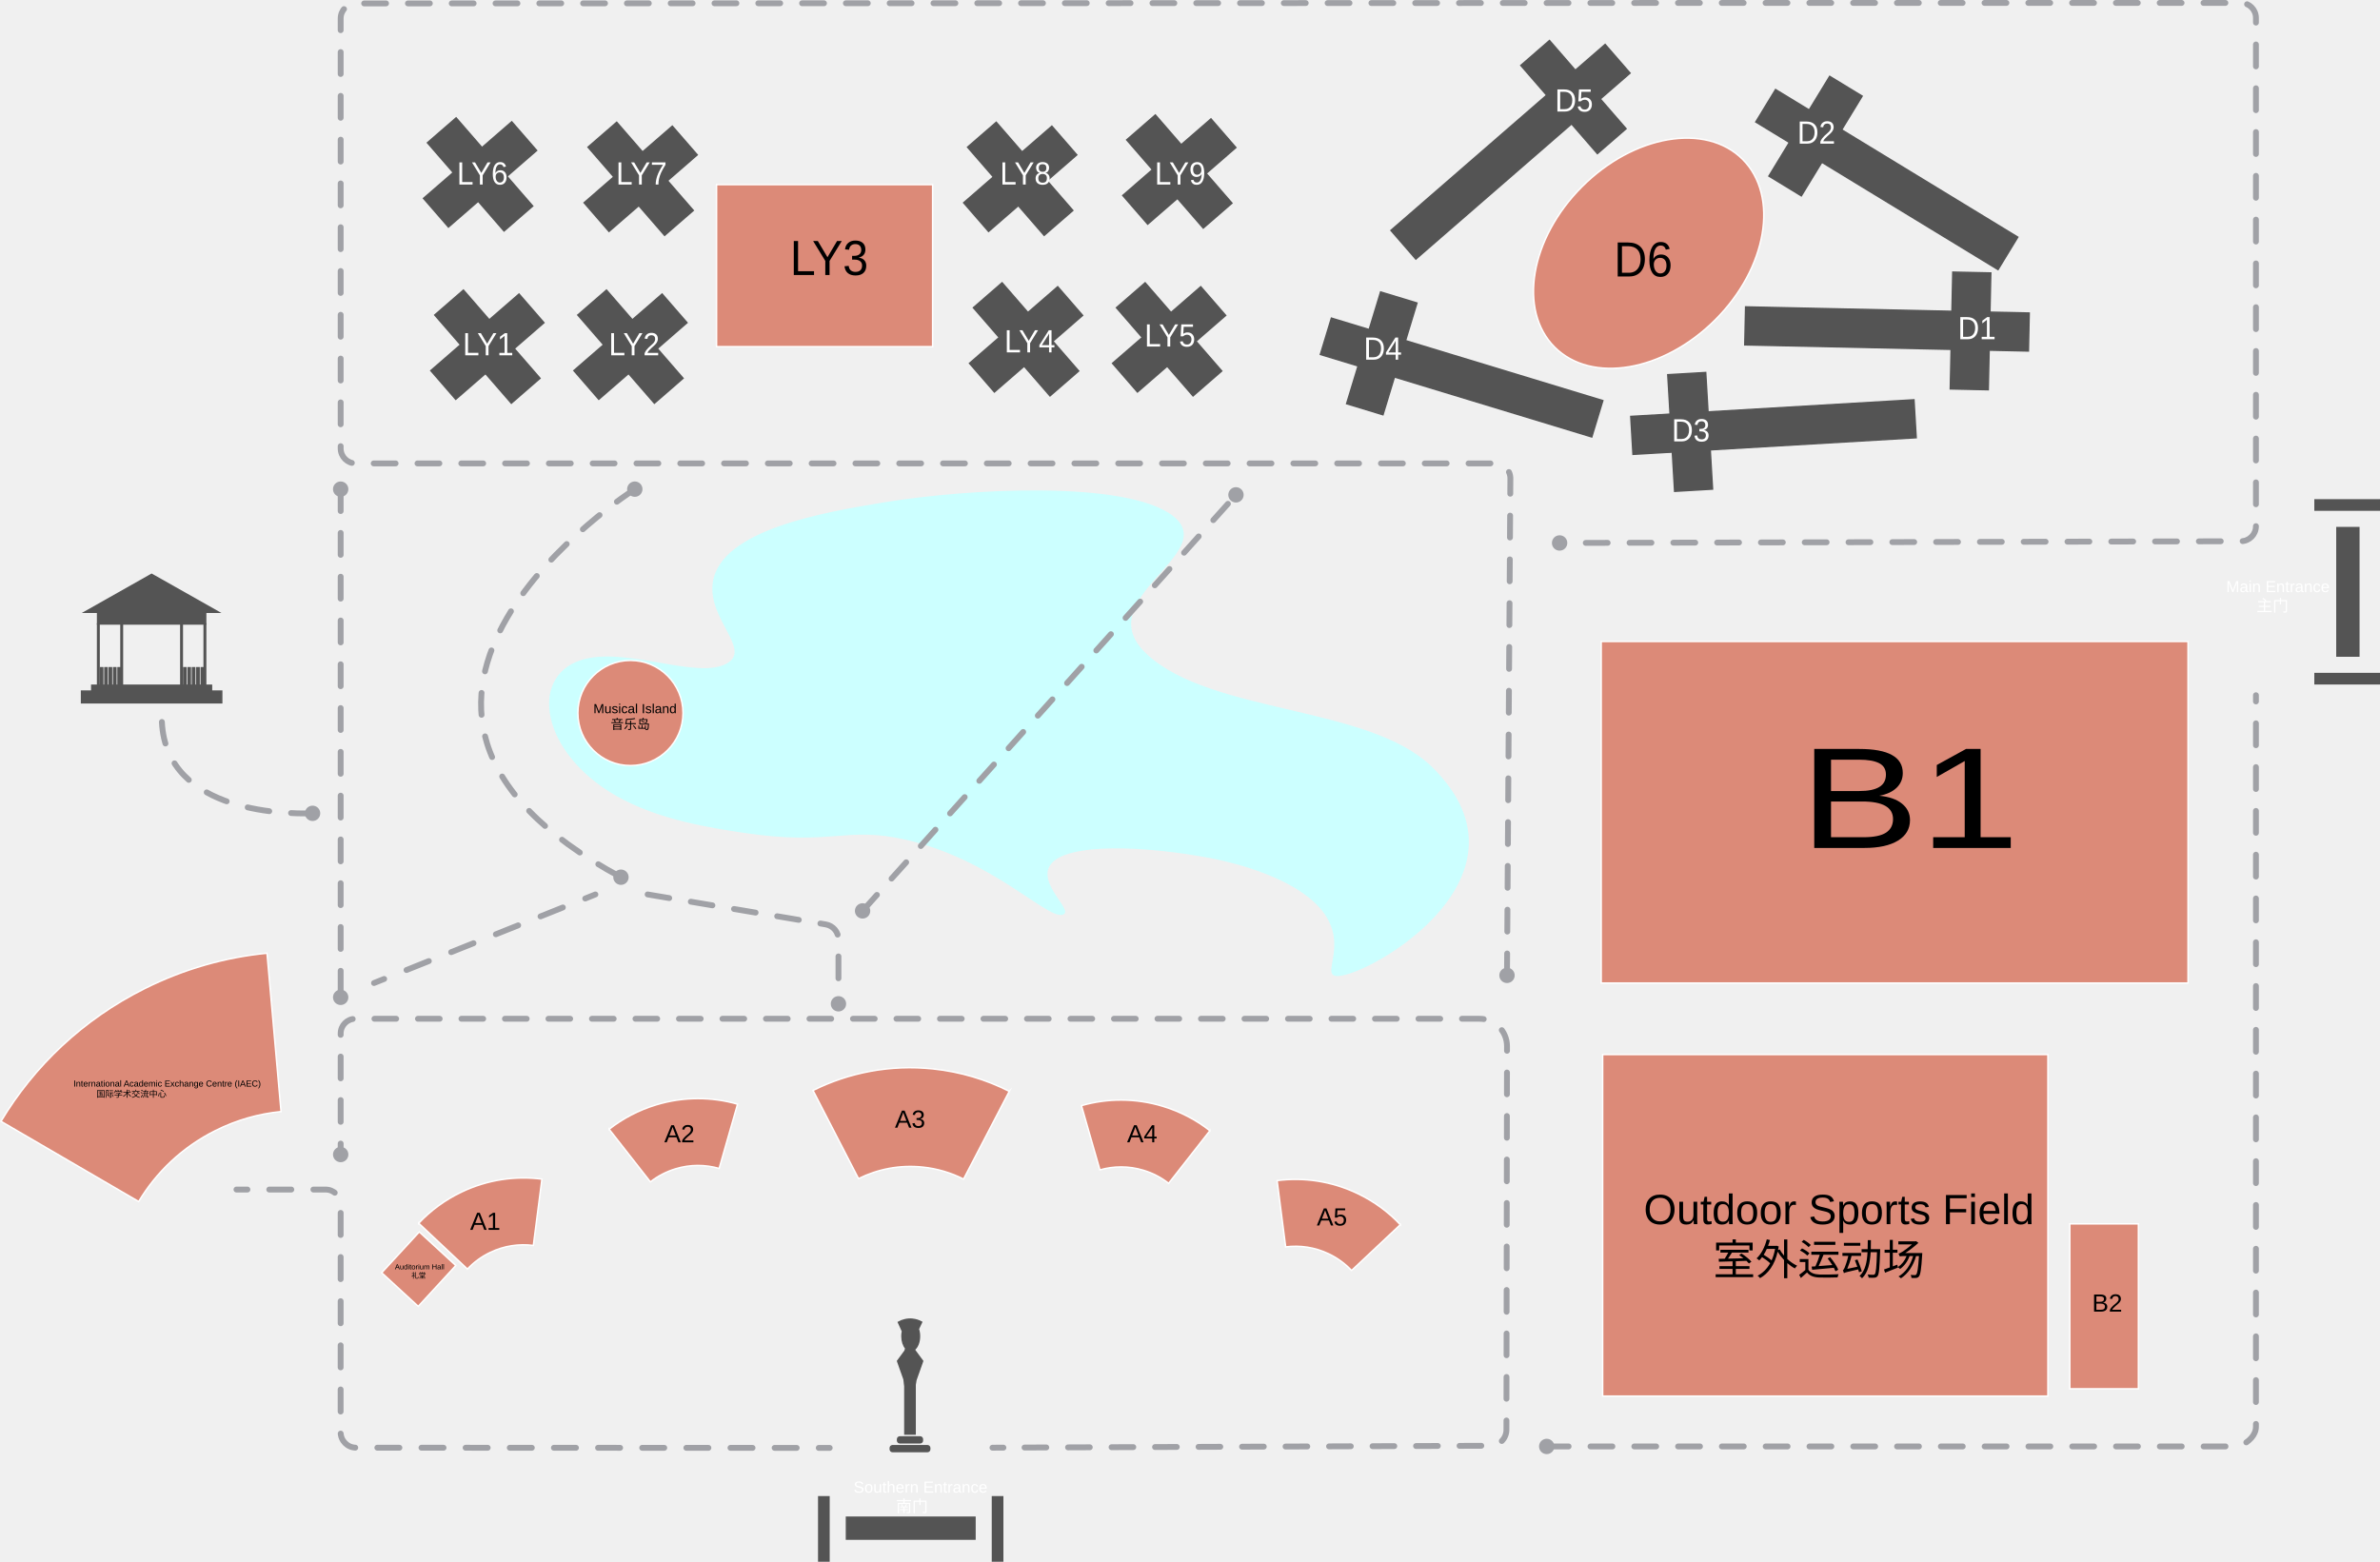
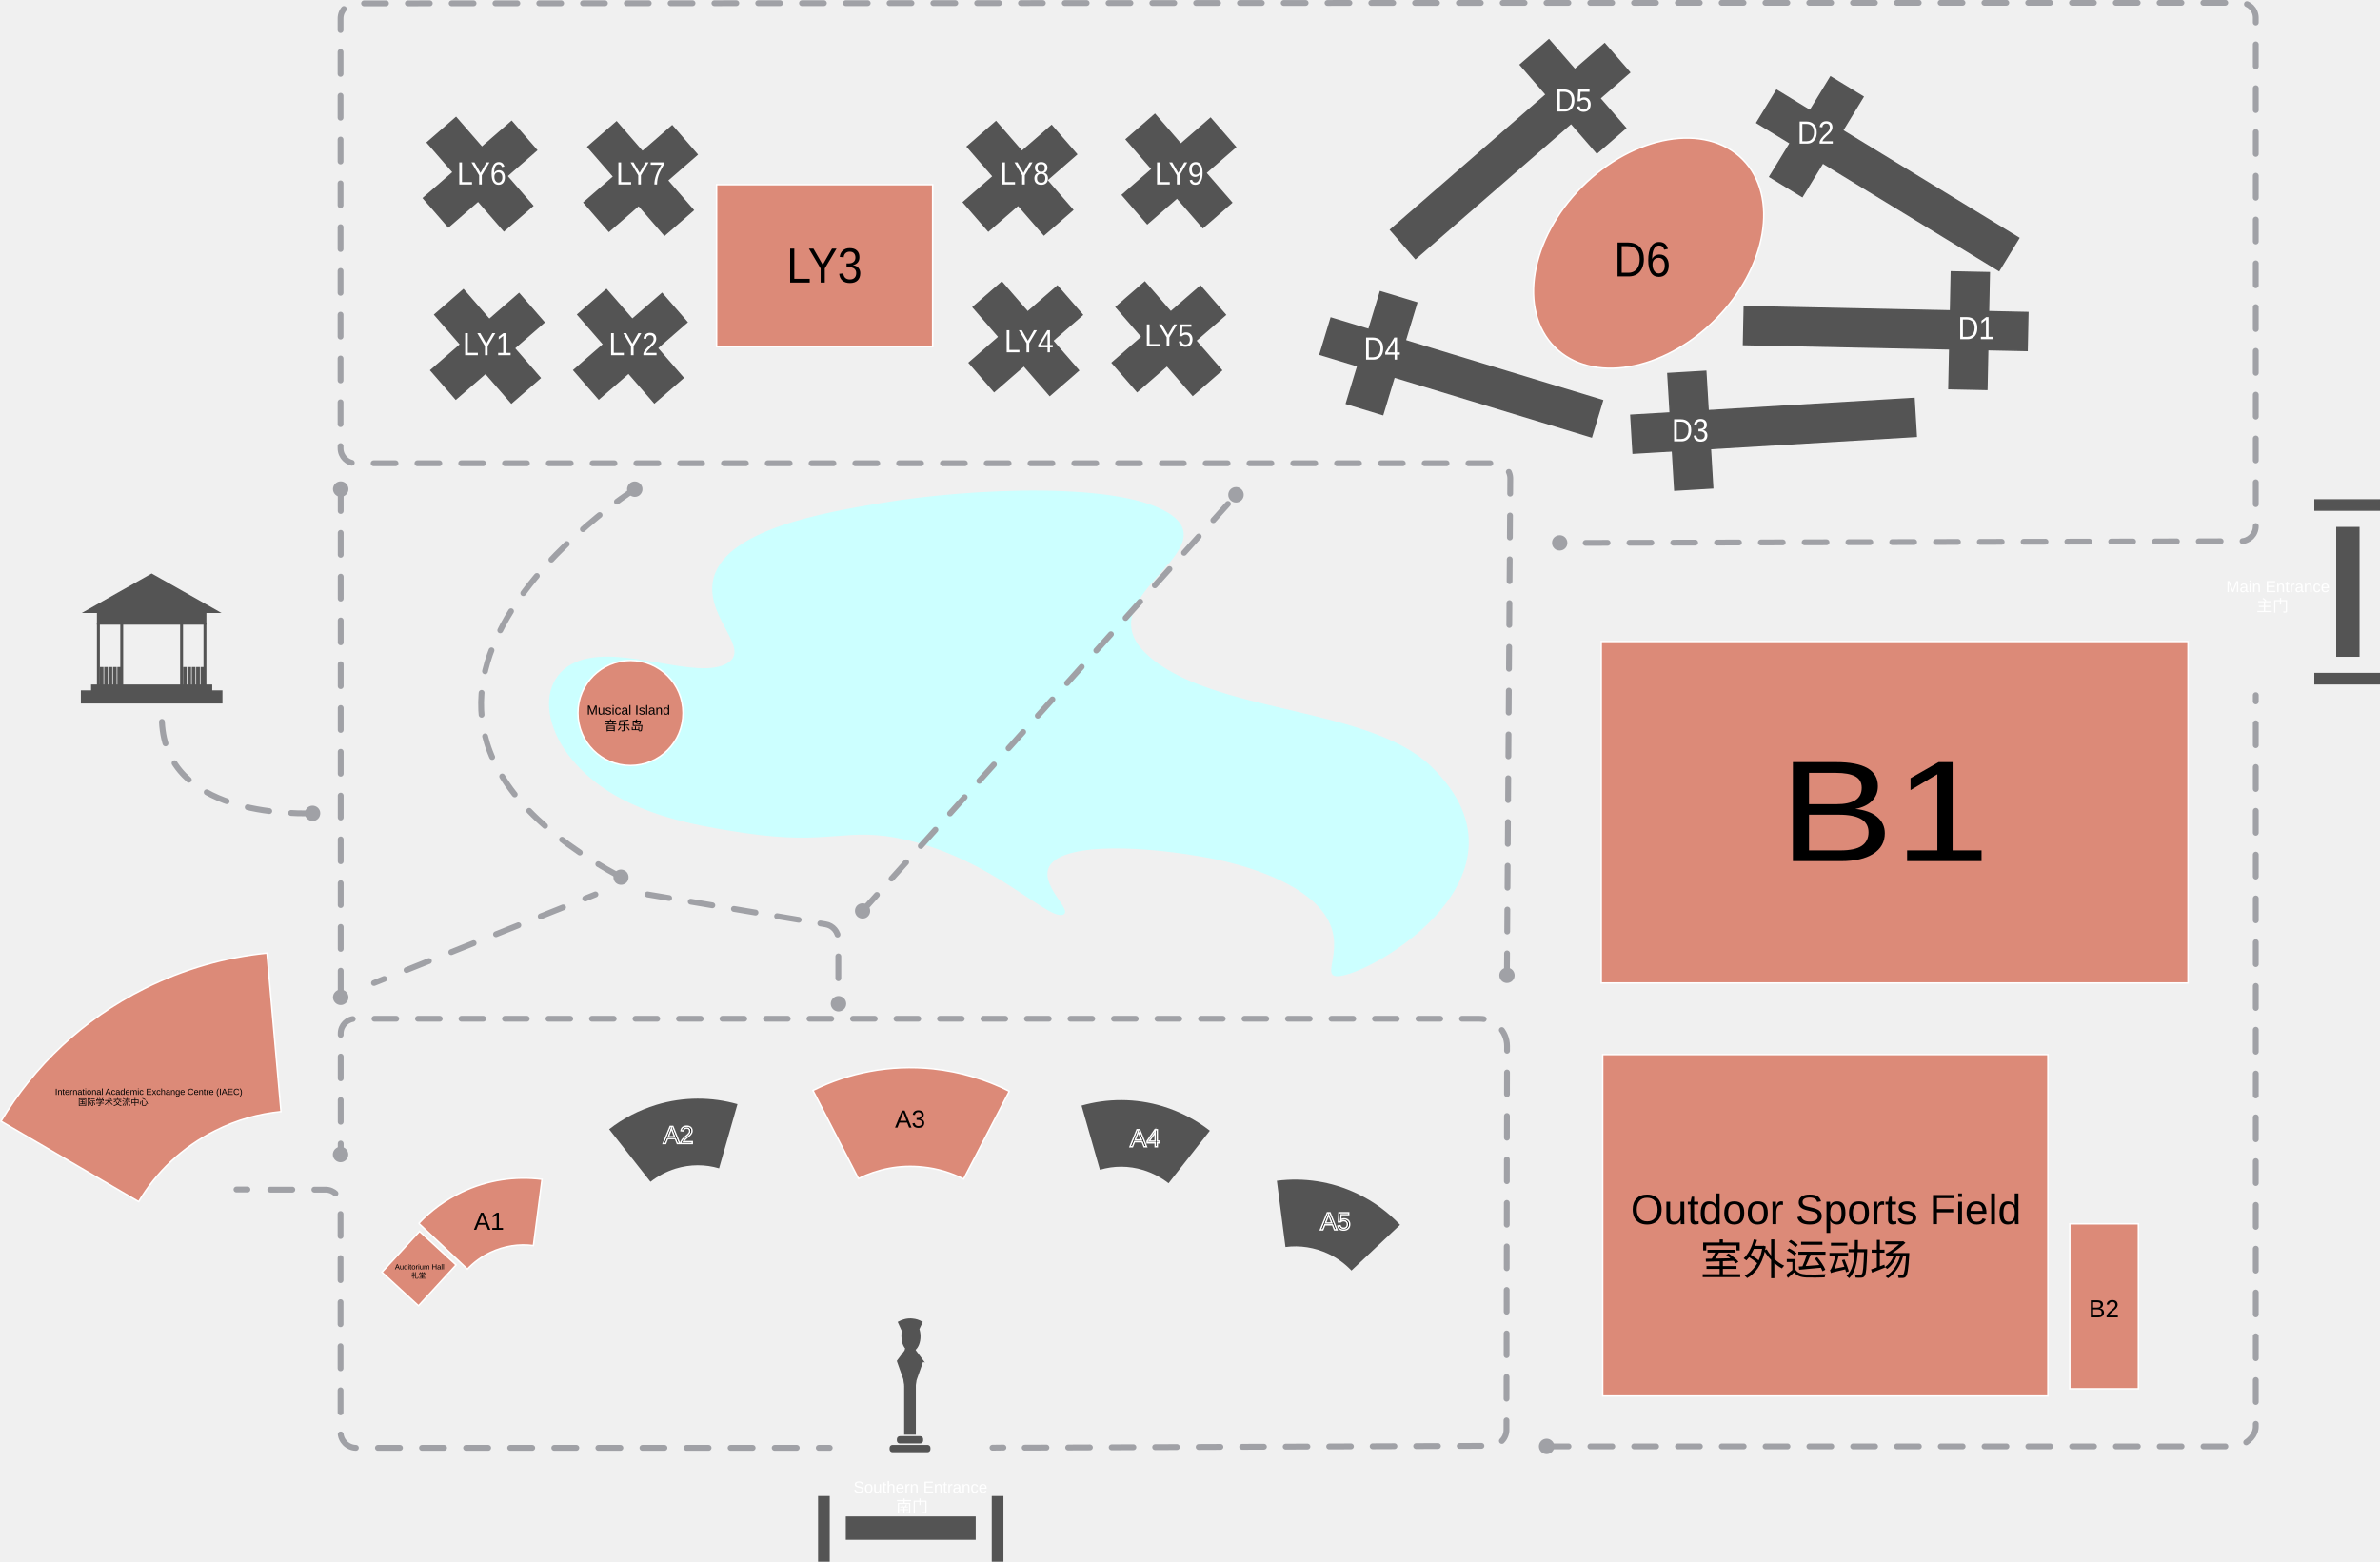
- <svg xmlns="http://www.w3.org/2000/svg" viewBox="0 0 1630.37 1070">
+ <svg xmlns="http://www.w3.org/2000/svg" id="_图层_1" data-name="图层 1" version="1.1" viewBox="0 0 1630.4 1070">
  <defs>
    <style>
      .cls-1 {
        fill: #cff;
        stroke: #cff;
      }

-       .cls-1, .cls-2, .cls-3 {
-         stroke-miterlimit: 10;
-       }
- 
-       .cls-2 {
+       .cls-1, .cls-2, .cls-3, .cls-4 {
+         stroke-miterlimit: 10;
+       }
+ 
+       .cls-5, .cls-6, .cls-7, .cls-8, .cls-9, .cls-10, .cls-11, .cls-12, .cls-4, .cls-13, .cls-14, .cls-15, .cls-16, .cls-17, .cls-18, .cls-19 {
+         isolation: isolate;
+       }
+ 
+       .cls-5, .cls-6, .cls-7, .cls-10, .cls-12, .cls-4, .cls-13, .cls-15, .cls-16, .cls-17, .cls-18, .cls-19 {
+         fill: #000;
+       }
+ 
+       .cls-5, .cls-7, .cls-9, .cls-12, .cls-4, .cls-13, .cls-14, .cls-15, .cls-18, .cls-19 {
+         font-family: ArialMT, Arial;
+       }
+ 
+       .cls-5, .cls-17 {
+         font-size: 5px;
+       }
+ 
+       .cls-2, .cls-20, .cls-21, .cls-22, .cls-23, .cls-24, .cls-25, .cls-26 {
+         fill: #545454;
+       }
+ 
+       .cls-2, .cls-21, .cls-22, .cls-23, .cls-24, .cls-25, .cls-26 {
        stroke: #545454;
      }

-       .cls-2, .cls-4 {
-         fill: #545454;
-       }
- 
-       .cls-4, .cls-5 {
+       .cls-20, .cls-27 {
        stroke-width: 0px;
      }

-       .cls-6 {
-         letter-spacing: 5.79em;
-       }
- 
-       .cls-7 {
-         font-size: 98.59px;
-       }
- 
-       .cls-7, .cls-8, .cls-9, .cls-10, .cls-11, .cls-12, .cls-13, .cls-14, .cls-15 {
-         font-family: Arial, Helvetica, sans-serif;
-         font-weight: 300;
-       }
- 
-       .cls-7, .cls-8, .cls-10, .cls-11, .cls-12, .cls-13, .cls-15 {
-         fill: #000;
-       }
- 
-       .cls-3 {
+       .cls-3, .cls-28, .cls-4, .cls-29 {
+         stroke: #fff;
+       }
+ 
+       .cls-3, .cls-28, .cls-29 {
        fill: #dc8a78;
-         stroke: #fff;
-       }
- 
-       .cls-8 {
-         font-size: 6px;
-       }
- 
-       .cls-9 {
-         font-size: 11px;
-       }
- 
-       .cls-9, .cls-14 {
-         fill: #fff;
-       }
- 
-       .cls-16 {
-         stroke-dasharray: 0 0 15 15;
-       }
- 
-       .cls-16, .cls-17, .cls-18, .cls-19, .cls-20 {
+       }
+ 
+       .cls-30 {
+         stroke-dasharray: 0 0 0 0 0 0 15 15;
+       }
+ 
+       .cls-30, .cls-31, .cls-32, .cls-33, .cls-34 {
        fill: none;
        stroke: #a0a1a6;
        stroke-linecap: round;
        stroke-linejoin: round;
        stroke-width: 4px;
      }

-       .cls-5 {
+       .cls-21 {
+         stroke-miterlimit: 10;
+         stroke-width: 1px;
+       }
+ 
+       .cls-6, .cls-10, .cls-11, .cls-16, .cls-17 {
+         font-family: AdobeSongStd-Light-GBpc-EUC-H, 'Adobe Song Std';
+         font-weight: 300;
+       }
+ 
+       .cls-6, .cls-19 {
+         font-size: 6px;
+       }
+ 
+       .cls-22 {
+         stroke-miterlimit: 10;
+         stroke-width: 1px;
+       }
+ 
+       .cls-23 {
+         stroke-miterlimit: 10;
+         stroke-width: 1px;
+       }
+ 
+       .cls-7, .cls-4 {
+         font-size: 17px;
+       }
+ 
+       .cls-31 {
+         stroke-dasharray: 0 0 0 0 0 0 14.9 14.9;
+       }
+ 
+       .cls-27 {
        fill: #a0a1a6;
      }

-       .cls-18 {
-         stroke-dasharray: 0 0 16.48 16.48;
-       }
- 
-       .cls-10 {
-         font-size: 5px;
-       }
- 
-       .cls-11 {
-         font-size: 9px;
-       }
- 
-       .cls-19 {
-         stroke-dasharray: 0 0 14.9 14.9;
-       }
- 
-       .cls-20 {
-         stroke-dasharray: 0 0 15.12 15.12;
+       .cls-9, .cls-11 {
+         font-size: 11px;
+       }
+ 
+       .cls-9, .cls-11, .cls-14 {
+         fill: #fff;
+       }
+ 
+       .cls-10, .cls-13 {
+         font-size: 29px;
+       }
+ 
+       .cls-33 {
+         stroke-dasharray: 0 0 0 0 0 0 15.1 15.1;
+       }
+ 
+       .cls-28 {
+         stroke-miterlimit: 10;
+         stroke-width: 1px;
+       }
+ 
+       .cls-24 {
+         stroke-miterlimit: 10;
+         stroke-width: 1px;
      }

      .cls-12 {
-         font-size: 33.81px;
-       }
- 
-       .cls-13 {
-         font-size: 17px;
+         font-size: 33.8px;
      }

      .cls-14 {
        font-size: 22px;
      }

-       .cls-15 {
-         font-size: 29px;
+       .cls-15, .cls-16 {
+         font-size: 9px;
+       }
+ 
+       .cls-34 {
+         stroke-dasharray: 0 0 0 0 0 0 16.5 16.5;
+       }
+ 
+       .cls-18 {
+         font-size: 98.6px;
+       }
+ 
+       .cls-25 {
+         stroke-miterlimit: 10;
+         stroke-width: 1px;
+       }
+ 
+       .cls-26 {
+         stroke-miterlimit: 10;
+         stroke-width: 1px;
+       }
+ 
+       .cls-29 {
+         stroke-miterlimit: 10;
+         stroke-width: 1px;
      }
    </style>
  </defs>
-   <g id="_图层_3" data-name="图层 3">
-     <g>
-       <path class="cls-2" d="M632.02,932.5l-4.61,12.99c-.15,1.17-.33,2.27-.54,3.28-.04.25-.1.49-.15.73-.82,3.68-2.01,6-3.35,6s-2.53-2.32-3.35-6c-.05-.23-.1-.47-.15-.72-.25-1.19-.45-2.51-.61-3.92l-4.39-12.36,5.15-7c.13-.63.29-1.22.45-1.76-1.57-1.8-2.6-4.82-2.6-8.24,0-1.2.13-2.35.37-3.42l-2.81-6.16c2.92-1.63,6.27-2.41,9.74-2.05,2.22.24,4.3.91,6.16,1.95l-2.25,4.72c.5,1.46.79,3.16.79,4.96,0,3.96-1.39,7.39-3.39,9,.14.53.27,1.1.39,1.7v-.7l5.15,7Z" />
-       <path class="cls-2" d="M626.87,948.77v33.73h-7v-33.72c.05.25.1.49.15.72.82,3.68,2.01,6,3.35,6s2.53-2.32,3.35-6c.05-.24.11-.48.15-.73Z" />
-       <rect class="cls-2" x="614.87" y="984.5" width="17" height="4" rx="1.55" ry="1.55" />
-       <rect class="cls-2" x="609.87" y="990.5" width="27" height="4" rx="1.55" ry="1.55" />
-       <g>
-         <path class="cls-4" d="M624.43,923.44c.26,1.23.58,2.45.98,3.64" />
-         <path class="cls-4" d="M622.98,923.83c.26,1.23.58,2.45.98,3.64.12.37.35.7.69.9.32.19.8.27,1.16.15s.71-.34.9-.69.28-.77.15-1.16c-.4-1.2-.72-2.41-.98-3.64-.07-.35-.38-.72-.69-.9-.32-.19-.8-.27-1.16-.15s-.71.34-.9.69c-.2.37-.24.74-.15,1.16h0Z" />
-       </g>
-       <g>
-         <path class="cls-4" d="M624.47,924.15c.2.04.29.27.34.46.22.78.43,1.57.65,2.35" />
-         <path class="cls-4" d="M624.07,925.59s.04.01.07.02l-.36-.15s.04.02.06.03l-.3-.23s.05.05.07.07l-.23-.3c.04.05.06.1.09.16l-.15-.36c.15.39.23.81.34,1.22.12.44.24.87.36,1.31.1.36.36.71.69.9s.8.27,1.16.15.71-.34.9-.69.26-.76.15-1.16c-.16-.58-.32-1.16-.48-1.74-.07-.26-.13-.52-.22-.77-.12-.33-.25-.59-.49-.85-.22-.24-.53-.42-.85-.5-.38-.1-.81-.05-1.16.15-.31.18-.61.54-.69.9-.09.38-.07.81.15,1.16s.51.59.9.69h0Z" />
-       </g>
-       <g>
-         <path class="cls-4" d="M624.98,923.93c.41,1.7.69,3.43.84,5.17" />
-         <path class="cls-4" d="M623.53,924.33c.27,1.14.49,2.3.65,3.47l-.05-.4c.08.57.14,1.13.19,1.7.04.4.14.76.44,1.06.26.26.69.46,1.06.44.75-.03,1.57-.66,1.5-1.5-.16-1.87-.46-3.74-.89-5.57-.18-.76-1.09-1.29-1.85-1.05-.79.26-1.24,1.03-1.05,1.85h0Z" />
-       </g>
-     </g>
-     <g>
-       <rect class="cls-2" x="560.87" y="1025.5" width="7" height="44" />
-       <rect class="cls-2" x="679.87" y="1025.5" width="7" height="44" />
-       <rect class="cls-2" x="579.87" y="1039.5" width="88" height="15" />
-     </g>
-     <g>
-       <rect class="cls-2" x="1604.37" y="324" width="7" height="44" transform="translate(1953.87 -1261.87) rotate(90)" />
-       <rect class="cls-2" x="1604.37" y="443" width="7" height="44" transform="translate(2072.87 -1142.87) rotate(90)" />
-       <rect class="cls-2" x="1564.37" y="398" width="88" height="15" transform="translate(2013.87 -1202.87) rotate(90)" />
-     </g>
-     <g>
-       <rect class="cls-2" x="62.87" y="469.5" width="82" height="8" />
-       <rect class="cls-2" x="55.87" y="473.5" width="96" height="8" />
-       <rect class="cls-2" x="66.87" y="427.5" width="1" height="44" />
-       <rect class="cls-2" x="82.87" y="427.5" width="1" height="44" />
-       <rect class="cls-2" x="71.87" y="457.5" width="1.5" height="13" />
-       <rect class="cls-2" x="68.87" y="457.5" width="1.5" height="13" />
-       <rect class="cls-2" x="74.87" y="457.5" width="1.5" height="13" />
-       <rect class="cls-2" x="77.87" y="457.5" width="1.5" height="13" />
-       <rect class="cls-2" x="80.87" y="457.5" width="1.5" height="13" />
-       <rect class="cls-2" x="128.87" y="457.5" width="1.5" height="13" />
-       <rect class="cls-2" x="125.87" y="457.5" width="1.5" height="13" />
-       <rect class="cls-2" x="131.87" y="457.5" width="1.5" height="13" />
-       <rect class="cls-2" x="134.87" y="457.5" width="1.5" height="13" />
-       <rect class="cls-2" x="137.87" y="457.5" width="1.5" height="13" />
-       <rect class="cls-2" x="123.87" y="427.5" width="1" height="44" />
-       <rect class="cls-2" x="139.87" y="427.5" width="1" height="44" />
-       <rect class="cls-2" x="66.87" y="418.5" width="74" height="9" />
-       <polygon class="cls-2" points="149.87 419.5 57.87 419.5 103.87 393.5 149.87 419.5" />
-     </g>
-     <g>
-       <rect class="cls-2" x="398.87" y="109.5" width="80" height="26" transform="translate(27.18 317.76) rotate(-40.97)" />
-       <rect class="cls-2" x="398.87" y="109.5" width="80" height="26" transform="translate(243.61 -289.19) rotate(49.03)" />
-     </g>
-     <g>
-       <rect class="cls-2" x="288.87" y="106.5" width="80" height="26" transform="translate(2.21 244.9) rotate(-40.97)" />
-       <rect class="cls-2" x="288.87" y="106.5" width="80" height="26" transform="translate(203.47 -207.17) rotate(49.03)" />
-     </g>
-     <g>
-       <rect class="cls-2" x="391.87" y="224.5" width="80" height="26" transform="translate(-49.93 341.34) rotate(-40.97)" />
-       <rect class="cls-2" x="391.87" y="224.5" width="80" height="26" transform="translate(328.03 -244.31) rotate(49.03)" />
-     </g>
-     <g>
-       <rect class="cls-2" x="293.87" y="224.5" width="80" height="26" transform="translate(-73.94 277.09) rotate(-40.97)" />
-       <rect class="cls-2" x="293.87" y="224.5" width="80" height="26" transform="translate(294.29 -170.31) rotate(49.03)" />
-     </g>
-     <g>
-       <rect class="cls-2" x="767.87" y="104.5" width="80" height="26" transform="translate(120.85 558.48) rotate(-40.97)" />
-       <rect class="cls-2" x="767.87" y="104.5" width="80" height="26" transform="translate(366.89 -569.52) rotate(49.03)" />
-     </g>
-     <g>
-       <rect class="cls-2" x="658.87" y="109.5" width="80" height="26" transform="translate(90.87 488.24) rotate(-40.97)" />
-       <rect class="cls-2" x="658.87" y="109.5" width="80" height="26" transform="translate(333.14 -485.5) rotate(49.03)" />
-     </g>
-     <g>
-       <rect class="cls-2" x="937.57" y="90.97" width="194.31" height="26" transform="translate(185.29 703.9) rotate(-40.97)" />
-       <rect class="cls-2" x="1037.87" y="53.5" width="80" height="26" transform="translate(421.35 -790.95) rotate(49.03)" />
-     </g>
-     <g>
-       <rect class="cls-2" x="904.06" y="245.69" width="194.31" height="26" transform="translate(1883.92 797.39) rotate(-163.09)" />
-       <rect class="cls-2" x="906.53" y="229.07" width="80" height="26" transform="translate(439.65 1077.29) rotate(-73.09)" />
-     </g>
-     <g>
-       <rect class="cls-2" x="1117.74" y="279.57" width="194.31" height="26" transform="translate(2444.84 513.47) rotate(176.64)" />
-       <rect class="cls-2" x="1117.84" y="282.92" width="80" height="26" transform="translate(930.26 1469.11) rotate(-93.36)" />
-     </g>
-     <g>
-       <rect class="cls-2" x="1195.48" y="212.47" width="194.31" height="26" transform="translate(5.2 -28.02) rotate(1.24)" />
-       <rect class="cls-2" x="1309.77" y="213.71" width="80" height="26" transform="translate(1605.74 -1117.82) rotate(91.24)" />
-     </g>
-     <g>
-       <rect class="cls-2" x="1195.37" y="110" width="194.31" height="26" transform="translate(2332.2 900.7) rotate(-148.64)" />
-       <rect class="cls-2" x="1203.72" y="80.25" width="80" height="26" transform="translate(516.81 1106.74) rotate(-58.64)" />
-     </g>
-     <g>
-       <rect class="cls-2" x="760.87" y="219.5" width="80" height="26" transform="translate(43.73 582.06) rotate(-40.97)" />
-       <rect class="cls-2" x="760.87" y="219.5" width="80" height="26" transform="translate(451.31 -524.64) rotate(49.03)" />
-     </g>
-     <g>
-       <rect class="cls-2" x="662.87" y="219.5" width="80" height="26" transform="translate(19.73 517.8) rotate(-40.97)" />
-       <rect class="cls-2" x="662.87" y="219.5" width="80" height="26" transform="translate(417.57 -450.65) rotate(49.03)" />
-     </g>
-     <path class="cls-1" d="M727.72,626.27c7.56-1.84-17.51-20.51-8.79-33.73,10.86-16.46,67.56-13.24,110.17-5.14,8.47,1.61,44.87,9.09,67.35,26.79,32.14,25.32,9.92,51.15,17.89,53.81,14.73,4.91,145.15-65.14,66.12-142.32-42.9-41.89-150.72-35.98-195.02-76.98-41.81-38.7,50.59-69.4,17.77-94.83-31.65-24.52-140.4-18.68-198.06-9.11-39.74,6.6-111.19,18.47-116.38,54.44-3.6,24.97,27.01,45.63,9.52,55.72-20.49,11.82-70.11-12.14-100.45-2.09-35.07,11.62-26.32,62.7,24.04,91.72,29.21,16.83,65.49,22.24,88.16,25.62,60.27,8.98,69.15-4.87,110.82,4.72,58.96,13.57,96.19,53.97,106.86,51.37Z" />
-     <text class="cls-9" transform="translate(584.72 1022.66)">
+   <g>
+     <path class="cls-2" d="M632,932.5l-4.6,13c-.2,1.2-.3,2.3-.5,3.3,0,.2,0,.5-.2.7-.8,3.7-2,6-3.3,6s-2.5-2.3-3.3-6c0-.2,0-.5-.2-.7-.2-1.2-.5-2.5-.6-3.9l-4.4-12.4,5.2-7c.1-.6.3-1.2.5-1.8-1.6-1.8-2.6-4.8-2.6-8.2s.1-2.3.4-3.4l-2.8-6.2c2.9-1.6,6.3-2.4,9.7-2,2.2.2,4.3.9,6.2,2l-2.2,4.7c.5,1.5.8,3.2.8,5,0,4-1.4,7.4-3.4,9,.1.5.3,1.1.4,1.7v-.7l5.2,7h0Z" />
+     <path class="cls-2" d="M626.9,948.8v33.7h-7v-33.7c0,.2,0,.5.2.7.8,3.7,2,6,3.3,6s2.5-2.3,3.3-6c0-.2.1-.5.2-.7Z" />
+     <rect class="cls-2" x="614.9" y="984.5" width="17" height="4" rx="1.5" ry="1.5" />
+     <rect class="cls-2" x="609.9" y="990.5" width="27" height="4" rx="1.5" ry="1.5" />
+     <g>
+       <path class="cls-20" d="M624.4,923.4c.3,1.2.6,2.5,1,3.6" />
+       <path class="cls-20" d="M623,923.8c.3,1.2.6,2.5,1,3.6.1.4.3.7.7.9.3.2.8.3,1.2.2s.7-.3.9-.7.3-.8.2-1.2c-.4-1.2-.7-2.4-1-3.6,0-.3-.4-.7-.7-.9-.3-.2-.8-.3-1.2-.2s-.7.3-.9.7c-.2.4-.2.7-.2,1.2h0Z" />
+     </g>
+     <g>
+       <path class="cls-20" d="M624.5,924.2c.2,0,.3.3.3.5.2.8.4,1.6.7,2.3" />
+       <path class="cls-20" d="M624.1,925.6s0,0,0,0l-.4-.2s0,0,0,0l-.3-.2h0c0,0-.2-.2-.2-.2,0,0,0,0,0,.2l-.2-.4c.2.4.2.8.3,1.2.1.4.2.9.4,1.3,0,.4.4.7.7.9s.8.3,1.2.2.7-.3.9-.7.3-.8.2-1.2c-.2-.6-.3-1.2-.5-1.7,0-.3-.1-.5-.2-.8-.1-.3-.2-.6-.5-.8-.2-.2-.5-.4-.8-.5-.4,0-.8,0-1.2.2-.3.2-.6.5-.7.9,0,.4,0,.8.2,1.2s.5.6.9.7h0Z" />
+     </g>
+     <g>
+       <path class="cls-20" d="M625,923.9c.4,1.7.7,3.4.8,5.2" />
+       <path class="cls-20" d="M623.5,924.3c.3,1.1.5,2.3.7,3.5v-.4c0,.6,0,1.1.1,1.7,0,.4.1.8.4,1.1s.7.5,1.1.4c.8,0,1.6-.7,1.5-1.5-.2-1.9-.5-3.7-.9-5.6-.2-.8-1.1-1.3-1.8-1-.8.3-1.2,1-1,1.8h0Z" />
+     </g>
+   </g>
+   <g>
+     <rect class="cls-2" x="560.9" y="1025.5" width="7" height="44" />
+     <rect class="cls-2" x="679.9" y="1025.5" width="7" height="44" />
+     <rect class="cls-2" x="579.9" y="1039.5" width="88" height="15" />
+   </g>
+   <g>
+     <rect class="cls-2" x="1585.9" y="342.5" width="44" height="7" />
+     <rect class="cls-2" x="1585.9" y="461.5" width="44" height="7" />
+     <rect class="cls-2" x="1600.9" y="361.5" width="15" height="88" />
+   </g>
+   <g>
+     <rect class="cls-2" x="62.9" y="469.5" width="82" height="8" />
+     <rect class="cls-2" x="55.9" y="473.5" width="96" height="8" />
+     <rect class="cls-2" x="66.9" y="427.5" width="1" height="44" />
+     <rect class="cls-2" x="82.9" y="427.5" width="1" height="44" />
+     <rect class="cls-2" x="71.9" y="457.5" width="1.5" height="13" />
+     <rect class="cls-2" x="68.9" y="457.5" width="1.5" height="13" />
+     <rect class="cls-2" x="74.9" y="457.5" width="1.5" height="13" />
+     <rect class="cls-2" x="77.9" y="457.5" width="1.5" height="13" />
+     <rect class="cls-2" x="80.9" y="457.5" width="1.5" height="13" />
+     <rect class="cls-2" x="128.9" y="457.5" width="1.5" height="13" />
+     <rect class="cls-2" x="125.9" y="457.5" width="1.5" height="13" />
+     <rect class="cls-2" x="131.9" y="457.5" width="1.5" height="13" />
+     <rect class="cls-2" x="134.9" y="457.5" width="1.5" height="13" />
+     <rect class="cls-2" x="137.9" y="457.5" width="1.5" height="13" />
+     <rect class="cls-2" x="123.9" y="427.5" width="1" height="44" />
+     <rect class="cls-2" x="139.9" y="427.5" width="1" height="44" />
+     <rect class="cls-2" x="66.9" y="418.5" width="74" height="9" />
+     <polygon class="cls-2" points="149.9 419.5 57.9 419.5 103.9 393.5 149.9 419.5" />
+   </g>
+   <g>
+     <rect class="cls-22" x="398.9" y="109.5" width="80" height="26" transform="translate(27.2 317.8) rotate(-41)" />
+     <rect class="cls-22" x="425.9" y="82.5" width="26" height="80" transform="translate(27.2 317.8) rotate(-41)" />
+   </g>
+   <g>
+     <rect class="cls-22" x="288.9" y="106.5" width="80" height="26" transform="translate(2.2 244.9) rotate(-41)" />
+     <rect class="cls-22" x="315.9" y="79.5" width="26" height="80" transform="translate(2.2 244.9) rotate(-41)" />
+   </g>
+   <g>
+     <rect class="cls-22" x="391.9" y="224.5" width="80" height="26" transform="translate(-49.9 341.3) rotate(-41)" />
+     <rect class="cls-22" x="418.9" y="197.5" width="26" height="80" transform="translate(-49.9 341.3) rotate(-41)" />
+   </g>
+   <g>
+     <rect class="cls-22" x="293.9" y="224.5" width="80" height="26" transform="translate(-73.9 277.1) rotate(-41)" />
+     <rect class="cls-22" x="320.9" y="197.5" width="26" height="80" transform="translate(-73.9 277.1) rotate(-41)" />
+   </g>
+   <g>
+     <rect class="cls-22" x="767.9" y="104.5" width="80" height="26" transform="translate(120.8 558.5) rotate(-41)" />
+     <rect class="cls-22" x="794.9" y="77.5" width="26" height="80" transform="translate(120.8 558.5) rotate(-41)" />
+   </g>
+   <g>
+     <rect class="cls-22" x="658.9" y="109.5" width="80" height="26" transform="translate(90.9 488.2) rotate(-41)" />
+     <rect class="cls-22" x="685.9" y="82.5" width="26" height="80" transform="translate(90.9 488.2) rotate(-41)" />
+   </g>
+   <g>
+     <rect class="cls-22" x="937.6" y="91" width="194.3" height="26" transform="translate(185.3 703.9) rotate(-41)" />
+     <rect class="cls-22" x="1064.9" y="26.5" width="26" height="80" transform="translate(220.4 723) rotate(-41)" />
+   </g>
+   <g>
+     <rect class="cls-24" x="988.2" y="161.5" width="26" height="194.3" transform="translate(462.5 1141.4) rotate(-73.1)" />
+     <rect class="cls-24" x="906.6" y="229.1" width="80" height="26" transform="translate(439.6 1077.3) rotate(-73.1)" />
+   </g>
+   <g>
+     <rect class="cls-25" x="1117.7" y="279.6" width="194.3" height="26" transform="translate(-15.1 71.7) rotate(-3.4)" />
+     <rect class="cls-25" x="1144.8" y="255.9" width="26" height="80" transform="translate(-15.4 68.4) rotate(-3.4)" />
+   </g>
+   <g>
+     <rect class="cls-23" x="1279.7" y="128.2" width="26" height="194.3" transform="translate(1039.4 1512.8) rotate(-88.8)" />
+     <rect class="cls-21" x="1309.9" y="213.7" width="80" height="26" transform="translate(1094 1571.4) rotate(-88.8)" />
+   </g>
+   <g>
+     <rect class="cls-26" x="1279.5" y="25.9" width="26" height="194.3" transform="translate(514.8 1162.7) rotate(-58.6)" />
+     <rect class="cls-26" x="1203.7" y="80.2" width="80" height="26" transform="translate(516.8 1106.7) rotate(-58.6)" />
+   </g>
+   <g>
+     <rect class="cls-22" x="760.9" y="219.5" width="80" height="26" transform="translate(43.7 582.1) rotate(-41)" />
+     <rect class="cls-22" x="787.9" y="192.5" width="26" height="80" transform="translate(43.7 582) rotate(-41)" />
+   </g>
+   <g>
+     <rect class="cls-22" x="662.9" y="219.5" width="80" height="26" transform="translate(19.7 517.8) rotate(-41)" />
+     <rect class="cls-22" x="689.9" y="192.5" width="26" height="80" transform="translate(19.7 517.8) rotate(-41)" />
+   </g>
+   <path class="cls-1" d="M727.7,626.3c7.6-1.8-17.5-20.5-8.8-33.7,10.9-16.5,67.6-13.2,110.2-5.1,8.5,1.6,44.9,9.1,67.3,26.8,32.1,25.3,9.9,51.2,17.9,53.8,14.7,4.9,145.2-65.1,66.1-142.3-42.9-41.9-150.7-36-195-77-41.8-38.7,50.6-69.4,17.8-94.8-31.7-24.5-140.4-18.7-198.1-9.1-39.7,6.6-111.2,18.5-116.4,54.4-3.6,25,27,45.6,9.5,55.7-20.5,11.8-70.1-12.1-100.4-2.1-35.1,11.6-26.3,62.7,24,91.7,29.2,16.8,65.5,22.2,88.2,25.6,60.3,9,69.2-4.9,110.8,4.7,59,13.6,96.2,54,106.9,51.4h0Z" />
+   <g class="cls-8">
+     <text class="cls-9" transform="translate(584.7 1022.7)">
      <tspan x="0" y="0">Southern Entrance</tspan>
-       <tspan x="29.03" y="13.2">南门</tspan>
-     </text>
-     <text class="cls-9" transform="translate(1524.97 405.66)">
+     </text>
+     <text class="cls-11" transform="translate(613.8 1035.9)">
+       <tspan x="0" y="0">南门</tspan>
+     </text>
+   </g>
+   <g class="cls-8">
+     <text class="cls-9" transform="translate(1525 405.7)">
      <tspan x="0" y="0">Main Entrance</tspan>
-       <tspan x="20.78" y="13.2">主门</tspan>
-     </text>
-   </g>
-   <g id="_图层_4" data-name="图层 4">
-     <g>
-       <line class="cls-17" x1="568.37" y1="992" x2="560.87" y2="992" />
-       <path class="cls-20" d="M545.76,991.99l-301.82-.13c-5.86,0-10.6-4.75-10.6-10.61l.03-155.91c0-5.71-4.63-10.34-10.34-10.34h-45.98" />
-       <line class="cls-17" x1="169.49" y1="815" x2="161.99" y2="815" />
-     </g>
-     <g>
-       <line class="cls-17" x1="233.37" y1="791" x2="233.37" y2="783.5" />
-       <path class="cls-19" d="M233.37,768.6v-60.51c0-5.58,4.52-10.1,10.1-10.1h770.07c10.4,0,18.82,8.44,18.81,18.83l-.4,262.75c0,6.04-4.89,10.93-10.93,10.95l-326.19,1.26" />
-       <line class="cls-17" x1="687.37" y1="991.83" x2="679.87" y2="991.86" />
-       <path class="cls-5" d="M238.64,791c0,2.91-2.36,5.26-5.26,5.26-2.91,0-5.26-2.36-5.26-5.26,0-2.91,2.36-5.26,5.26-5.26,2.91,0,5.26,2.36,5.26,5.26Z" />
-     </g>
-     <g>
-       <path class="cls-16" d="M1059.54,991h474.42c6.76-3.14,11.43-7.81,11.43-13.57v-501.11" />
-       <path class="cls-5" d="M1059.54,996.26c-2.91,0-5.26-2.36-5.26-5.26s2.36-5.26,5.26-5.26,5.26,2.36,5.26,5.26-2.36,5.26-5.26,5.26Z" />
-     </g>
-     <g>
-       <path class="cls-16" d="M1032.34,668.25l2.31-340.41c.04-5.7-4.57-10.35-10.28-10.35H243.65c-5.68,0-10.28-4.6-10.28-10.28V12.63c0-5.67,4.6-10.27,10.27-10.28l962.73-.36h328.74c5.68,0,10.28,4.6,10.28,10.28v348.26c0,5.67-4.59,10.26-10.25,10.28l-466.77,1.19" />
-       <path class="cls-5" d="M1037.61,668.29c-.02,2.91-2.39,5.25-5.3,5.23-2.91-.02-5.25-2.39-5.23-5.3.02-2.91,2.39-5.25,5.3-5.23,2.91.02,5.25,2.39,5.23,5.3Z" />
-       <path class="cls-5" d="M1068.36,366.74c-2.91,0-5.26,2.37-5.25,5.28,0,2.91,2.37,5.26,5.28,5.25,2.91,0,5.26-2.37,5.25-5.28,0-2.91-2.37-5.26-5.28-5.25Z" />
-     </g>
-     <g>
-       <line class="cls-16" x1="233.37" y1="335.13" x2="233.37" y2="683.3" />
-       <path class="cls-5" d="M228.11,335.13c0-2.91,2.36-5.26,5.26-5.26s5.26,2.36,5.26,5.26-2.36,5.26-5.26,5.26-5.26-2.36-5.26-5.26Z" />
-       <path class="cls-5" d="M228.11,683.3c0,2.91,2.36,5.26,5.26,5.26s5.26-2.36,5.26-5.26-2.36-5.26-5.26-5.26-5.26,2.36-5.26,5.26Z" />
-     </g>
-     <g>
-       <path class="cls-16" d="M434.86,335.13s-230.49,146.87-9.49,265.87" />
-       <path class="cls-5" d="M432.03,330.69c2.45-1.56,5.71-.84,7.27,1.61,1.56,2.45.84,5.71-1.61,7.27-2.45,1.56-5.71.84-7.27-1.61-1.56-2.45-.84-5.71,1.61-7.27Z" />
-       <path class="cls-5" d="M422.88,605.63c2.56,1.38,5.75.42,7.13-2.14,1.38-2.56.42-5.75-2.14-7.13-2.56-1.38-5.75-.42-7.13,2.14-1.38,2.56-.42,5.75,2.14,7.13Z" />
-     </g>
-     <g>
-       <line class="cls-16" x1="590.71" y1="624.28" x2="846.86" y2="338.85" />
-       <path class="cls-5" d="M594.81,627.6c-1.94,2.16-5.27,2.34-7.43.4s-2.34-5.27-.4-7.43c1.94-2.16,5.27-2.34,7.43-.4s2.34,5.27.4,7.43Z" />
-       <circle class="cls-5" cx="846.69" cy="339.04" r="5.26" transform="translate(175.29 956.35) rotate(-64.42)" />
-     </g>
-     <g>
-       <path class="cls-16" d="M214.38,557.24c-21.58.64-105.71-1.17-103.52-68.74" />
-       <path class="cls-5" d="M213.88,551.98c2.9-.13,5.36,2.12,5.49,5.02s-2.12,5.36-5.02,5.49c-2.9.13-5.36-2.12-5.49-5.02-.13-2.9,2.12-5.36,5.02-5.49Z" />
-     </g>
-     <g>
-       <path class="cls-16" d="M443.65,612.81l122.01,20.53c5.03.85,8.71,5.2,8.71,10.3v44.36" />
-       <path class="cls-5" d="M569.11,687.74c0,2.91,2.36,5.26,5.26,5.26s5.26-2.36,5.26-5.26-2.36-5.26-5.26-5.26-5.26,2.36-5.26,5.26Z" />
-     </g>
-     <g>
-       <line class="cls-17" x1="256.2" y1="673.5" x2="263.17" y2="670.71" />
-       <line class="cls-18" x1="278.47" y1="664.59" x2="393.25" y2="618.66" />
-       <line class="cls-17" x1="400.9" y1="615.6" x2="407.86" y2="612.81" />
-     </g>
-   </g>
-   <g id="_图层_1" data-name="图层 1">
-     <path class="cls-3" d="M691.39,747.69l-31.32,60.14c-8.49-4.31-17.9-7.17-27.96-8.22-15.74-1.65-30.87,1.36-43.99,7.9l-31.17-60.41c24.51-12.2,52.79-17.83,82.19-14.75,18.79,1.97,36.39,7.31,52.24,15.35Z" />
-     <path class="cls-3" d="M182.9,653.08l9.62,108.48c-15.19,1.49-30.39,5.74-44.89,12.99-22.69,11.35-40.55,28.47-52.63,48.65L.69,768.25c22.58-37.68,55.94-69.69,98.34-90.89,27.09-13.55,55.49-21.49,83.87-24.28Z" />
-     <path class="cls-3" d="M828.81,774.67l-28.26,36.05c-5-3.92-10.8-7-17.25-8.95-10.09-3.06-20.39-2.95-29.83-.24l-12.63-44.03c17.63-5.05,36.87-5.25,55.73.46,12.05,3.65,22.89,9.4,32.24,16.72Z" />
-     <path class="cls-3" d="M959.25,839.06l-33.36,31.39c-4.36-4.63-9.63-8.54-15.71-11.44-9.52-4.54-19.72-5.98-29.45-4.72l-5.87-45.43c18.18-2.34,37.24.35,55.03,8.83,11.37,5.42,21.22,12.73,29.36,21.38Z" />
-     <path class="cls-3" d="M417.28,773.67l28.26,36.05c5-3.92,10.8-7,17.25-8.95,10.09-3.06,20.39-2.95,29.83-.24l12.63-44.03c-17.63-5.05-36.87-5.25-55.73.46-12.05,3.65-22.89,9.4-32.24,16.72Z" />
-     <path class="cls-3" d="M286.84,838.06l33.36,31.39c4.36-4.63,9.63-8.54,15.71-11.44,9.52-4.54,19.72-5.98,29.45-4.72l5.87-45.43c-18.18-2.34-37.24.35-55.03,8.83-11.37,5.42-21.22,12.73-29.36,21.38Z" />
-     <rect class="cls-3" x="267.87" y="852.5" width="38" height="34" transform="translate(-547.22 491.85) rotate(-47.38)" />
-     <rect class="cls-3" x="1097.87" y="722.5" width="305" height="234" />
-     <a href="/ly3">
-       <rect class="cls-3" x="490.87" y="126.5" width="148" height="111" />
-     </a>
-     <rect class="cls-3" x="1096.87" y="439.5" width="402" height="234" />
-     <rect class="cls-3" x="1417.87" y="838.5" width="47" height="113" />
-     <circle class="cls-3" cx="431.87" cy="488.5" r="36" />
-     <ellipse class="cls-3" cx="1129.37" cy="173.5" rx="91" ry="64.5" transform="translate(208.1 849.4) rotate(-45)" />
-   </g>
-   <g id="_图层_5" data-name="图层 5">
-     <text class="cls-8" transform="translate(14.32 744.43)">
-       <tspan class="cls-6" x="0" y="0">	</tspan>
-       <tspan x="36" y="0">International Academic Exchange Centre (IAEC)</tspan>
-       <tspan x="51.74" y="7.2">国际学术交流中心</tspan>
-     </text>
-     <text class="cls-13" transform="translate(322.06 842.62)">
+     </text>
+     <text class="cls-11" transform="translate(1545.8 418.9)">
+       <tspan x="0" y="0">主门</tspan>
+     </text>
+   </g>
+   <g id="_图层_4" data-name=" 图层 4">
+     <g>
+       <line class="cls-32" x1="568.4" y1="992" x2="560.9" y2="992" />
+       <path class="cls-33" d="M545.8,992H243.9c-5.9-.1-10.6-4.9-10.6-10.7v-155.9c0-5.7-4.6-10.3-10.3-10.3h-46" />
+       <line class="cls-32" x1="169.5" y1="815" x2="162" y2="815" />
+     </g>
+     <g>
+       <line class="cls-32" x1="233.4" y1="791" x2="233.4" y2="783.5" />
+       <path class="cls-31" d="M233.4,768.6v-60.5c0-5.6,4.5-10.1,10.1-10.1h770.1c10.4,0,18.8,8.4,18.8,18.8l-.4,262.8c0,6-4.9,10.9-10.9,11l-326.2,1.3" />
+       <line class="cls-32" x1="687.4" y1="991.8" x2="679.9" y2="991.9" />
+       <path class="cls-27" d="M238.6,791c0,2.9-2.4,5.3-5.3,5.3s-5.3-2.4-5.3-5.3,2.4-5.3,5.3-5.3,5.3,2.4,5.3,5.3Z" />
+     </g>
+     <g>
+       <path class="cls-30" d="M1059.5,991h474.4c6.8-3.1,11.4-7.8,11.4-13.6v-501.1" />
+       <path class="cls-27" d="M1059.5,996.3c-2.9,0-5.3-2.4-5.3-5.3s2.4-5.3,5.3-5.3,5.3,2.4,5.3,5.3-2.4,5.3-5.3,5.3Z" />
+     </g>
+     <g>
+       <path class="cls-30" d="M1032.3,668.2l2.3-340.4c0-5.7-4.6-10.4-10.3-10.4H243.6c-5.7,0-10.3-4.6-10.3-10.3V12.6c0-5.7,4.6-10.3,10.3-10.3l962.7-.4h328.7c5.7,0,10.3,4.6,10.3,10.3v348.3c0,5.7-4.6,10.3-10.2,10.3l-466.8,1.2" />
+       <path class="cls-27" d="M1037.6,668.3c0,2.9-2.4,5.2-5.3,5.2s-5.2-2.4-5.2-5.3,2.4-5.2,5.3-5.2,5.2,2.4,5.2,5.3Z" />
+       <path class="cls-27" d="M1068.4,366.7c-2.9,0-5.3,2.4-5.2,5.3,0,2.9,2.4,5.3,5.3,5.2,2.9,0,5.3-2.4,5.2-5.3,0-2.9-2.4-5.3-5.3-5.2Z" />
+     </g>
+     <g>
+       <line class="cls-30" x1="233.4" y1="335.1" x2="233.4" y2="683.3" />
+       <path class="cls-27" d="M228.1,335.1c0-2.9,2.4-5.3,5.3-5.3s5.3,2.4,5.3,5.3-2.4,5.3-5.3,5.3-5.3-2.4-5.3-5.3Z" />
+       <path class="cls-27" d="M228.1,683.3c0,2.9,2.4,5.3,5.3,5.3s5.3-2.4,5.3-5.3-2.4-5.3-5.3-5.3-5.3,2.4-5.3,5.3Z" />
+     </g>
+     <g>
+       <path class="cls-30" d="M434.9,335.1s-230.5,146.9-9.5,265.9" />
+       <path class="cls-27" d="M432,330.7c2.5-1.6,5.7-.8,7.3,1.6,1.6,2.5.8,5.7-1.6,7.3-2.5,1.6-5.7.8-7.3-1.6-1.6-2.5-.8-5.7,1.6-7.3Z" />
+       <path class="cls-27" d="M422.9,605.6c2.6,1.4,5.8.4,7.1-2.1s.4-5.8-2.1-7.1c-2.6-1.4-5.8-.4-7.1,2.1s-.4,5.8,2.1,7.1Z" />
+     </g>
+     <g>
+       <line class="cls-30" x1="590.7" y1="624.3" x2="846.9" y2="338.9" />
+       <path class="cls-27" d="M594.8,627.6c-1.9,2.2-5.3,2.3-7.4.4s-2.3-5.3-.4-7.4,5.3-2.3,7.4-.4,2.3,5.3.4,7.4Z" />
+       <circle class="cls-27" cx="846.7" cy="339" r="5.3" />
+     </g>
+     <g>
+       <path class="cls-30" d="M214.4,557.2c-21.6.6-105.7-1.2-103.5-68.7" />
+       <path class="cls-27" d="M213.9,552c2.9-.1,5.4,2.1,5.5,5s-2.1,5.4-5,5.5c-2.9.1-5.4-2.1-5.5-5s2.1-5.4,5-5.5Z" />
+     </g>
+     <g>
+       <path class="cls-30" d="M443.6,612.8l122,20.5c5,.8,8.7,5.2,8.7,10.3v44.4" />
+       <path class="cls-27" d="M569.1,687.7c0,2.9,2.4,5.3,5.3,5.3s5.3-2.4,5.3-5.3-2.4-5.3-5.3-5.3-5.3,2.4-5.3,5.3Z" />
+     </g>
+     <g>
+       <line class="cls-32" x1="256.2" y1="673.5" x2="263.2" y2="670.7" />
+       <line class="cls-34" x1="278.5" y1="664.6" x2="393.2" y2="618.7" />
+       <line class="cls-32" x1="400.9" y1="615.6" x2="407.9" y2="612.8" />
+     </g>
+   </g>
+   <path class="cls-3" d="M691.4,747.7l-31.3,60.1c-8.5-4.3-17.9-7.2-28-8.2-15.7-1.7-30.9,1.4-44,7.9l-31.2-60.4c24.5-12.2,52.8-17.8,82.2-14.8,18.8,2,36.4,7.3,52.2,15.3h0Z" />
+   <path class="cls-3" d="M182.9,653.1l9.6,108.5c-15.2,1.5-30.4,5.7-44.9,13-22.7,11.3-40.6,28.5-52.6,48.7L.7,768.2c22.6-37.7,55.9-69.7,98.3-90.9,27.1-13.5,55.5-21.5,83.9-24.3h0Z" />
+   <path class="cls-20" d="M828.8,774.7l-28.3,36c-5-3.9-10.8-7-17.2-9-10.1-3.1-20.4-3-29.8-.2l-12.6-44c17.6-5,36.9-5.2,55.7.5,12,3.7,22.9,9.4,32.2,16.7h0Z" />
+   <path class="cls-20" d="M959.2,839.1l-33.4,31.4c-4.4-4.6-9.6-8.5-15.7-11.4-9.5-4.5-19.7-6-29.5-4.7l-5.9-45.4c18.2-2.3,37.2.3,55,8.8,11.4,5.4,21.2,12.7,29.4,21.4h0Z" />
+   <path class="cls-20" d="M417.3,773.7l28.3,36c5-3.9,10.8-7,17.2-9,10.1-3.1,20.4-3,29.8-.2l12.6-44c-17.6-5-36.9-5.2-55.7.5-12,3.7-22.9,9.4-32.2,16.7h0Z" />
+   <path class="cls-3" d="M286.8,838.1l33.4,31.4c4.4-4.6,9.6-8.5,15.7-11.4,9.5-4.5,19.7-6,29.5-4.7l5.9-45.4c-18.2-2.3-37.2.3-55,8.8-11.4,5.4-21.2,12.7-29.4,21.4h0Z" />
+   <rect class="cls-29" x="267.9" y="852.5" width="38" height="34" transform="translate(-547.2 491.8) rotate(-47.4)" />
+   <rect class="cls-3" x="1097.9" y="722.5" width="305" height="234" />
+   <rect class="cls-3" x="490.9" y="126.5" width="148" height="111" />
+   <rect class="cls-3" x="1096.9" y="439.5" width="402" height="234" />
+   <rect class="cls-3" x="1417.9" y="838.5" width="47" height="113" />
+   <circle class="cls-3" cx="431.9" cy="488.5" r="36" />
+   <ellipse class="cls-28" cx="1129.4" cy="173.5" rx="91" ry="64.5" transform="translate(208.1 849.4) rotate(-45)" />
+   <g class="cls-8">
+     <text class="cls-19" transform="translate(37.7 750.1)">
+       <tspan x="0" y="0">International Academic Exchange Centre (IAEC)</tspan>
+     </text>
+     <text class="cls-6" transform="translate(53.5 757.3)">
+       <tspan x="0" y="0">国际学术交流中心</tspan>
+     </text>
+   </g>
+   <g class="cls-8">
+     <text class="cls-7" transform="translate(324.6 842.6)">
      <tspan x="0" y="0">A1</tspan>
    </text>
-     <text class="cls-13" transform="translate(455.06 782.62)">
+   </g>
+   <g class="cls-8">
+     <text class="cls-4" transform="translate(454.3 783.5)">
      <tspan x="0" y="0">A2</tspan>
    </text>
-     <text class="cls-13" transform="translate(613.06 772.62)">
+   </g>
+   <g class="cls-8">
+     <text class="cls-7" transform="translate(613.1 772.6)">
      <tspan x="0" y="0">A3</tspan>
    </text>
-     <text class="cls-11" transform="translate(406.49 488.62)">
+   </g>
+   <g class="cls-8">
+     <text class="cls-15" transform="translate(402 489.6)">
      <tspan x="0" y="0">Musical Island</tspan>
-       <tspan x="11.81" y="10.8">音乐岛</tspan>
-     </text>
-     <text class="cls-13" transform="translate(772.06 782.62)">
+     </text>
+     <text class="cls-16" transform="translate(413.8 500.4)">
+       <tspan x="0" y="0">音乐岛</tspan>
+     </text>
+   </g>
+   <g class="cls-8">
+     <text class="cls-4" transform="translate(774.1 785.7)">
      <tspan x="0" y="0">A4</tspan>
    </text>
-     <text class="cls-12" transform="translate(1105.59 189.41) scale(.93 1)">
+   </g>
+   <g class="cls-8">
+     <text class="cls-12" transform="translate(1105.6 189.4) scale(.9 1)">
      <tspan x="0" y="0">D6</tspan>
    </text>
-     <a href="/ly3">
-       <text class="cls-12" transform="translate(541.19 188.41) scale(.93 1)">
-         <tspan x="0" y="0">LY3</tspan>
-       </text>
-     </a>
-     <text class="cls-14" transform="translate(313.02 126.41) scale(.93 1)">
+   </g>
+   <g class="cls-8">
+     <text class="cls-12" transform="translate(538.8 193.6) scale(.9 1)">
+       <tspan x="0" y="0">LY3</tspan>
+     </text>
+   </g>
+   <g class="cls-8">
+     <text class="cls-14" transform="translate(313 126.4) scale(.9 1)">
      <tspan x="0" y="0">LY6</tspan>
    </text>
-     <text class="cls-14" transform="translate(317.02 243.41) scale(.93 1)">
+   </g>
+   <g class="cls-8">
+     <text class="cls-14" transform="translate(317 243.4) scale(.9 1)">
      <tspan x="0" y="0">LY1</tspan>
    </text>
-     <text class="cls-14" transform="translate(417.02 243.41) scale(.93 1)">
+   </g>
+   <g class="cls-8">
+     <text class="cls-14" transform="translate(417 243.4) scale(.9 1)">
      <tspan x="0" y="0">LY2</tspan>
    </text>
-     <text class="cls-14" transform="translate(422.02 126.41) scale(.93 1)">
+   </g>
+   <g class="cls-8">
+     <text class="cls-14" transform="translate(422 126.4) scale(.9 1)">
      <tspan x="0" y="0">LY7</tspan>
    </text>
-     <text class="cls-14" transform="translate(685.02 126.41) scale(.93 1)">
+   </g>
+   <g class="cls-8">
+     <text class="cls-14" transform="translate(685 126.4) scale(.9 1)">
      <tspan x="0" y="0">LY8</tspan>
    </text>
-     <text class="cls-14" transform="translate(688.02 241.41) scale(.93 1)">
+   </g>
+   <g class="cls-8">
+     <text class="cls-14" transform="translate(688 241.4) scale(.9 1)">
      <tspan x="0" y="0">LY4</tspan>
    </text>
-     <text class="cls-14" transform="translate(784.02 237.41) scale(.93 1)">
+   </g>
+   <g class="cls-8">
+     <text class="cls-14" transform="translate(784 237.4) scale(.9 1)">
      <tspan x="0" y="0">LY5</tspan>
    </text>
-     <text class="cls-14" transform="translate(791.02 126.41) scale(.93 1)">
+   </g>
+   <g class="cls-8">
+     <text class="cls-14" transform="translate(791 126.4) scale(.9 1)">
      <tspan x="0" y="0">LY9</tspan>
    </text>
-     <text class="cls-14" transform="translate(1065.19 76.41) scale(.93 1)">
+   </g>
+   <g class="cls-8">
+     <text class="cls-14" transform="translate(1065.2 76.4) scale(.9 1)">
      <tspan x="0" y="0">D5</tspan>
    </text>
-     <text class="cls-14" transform="translate(934.19 246.41) scale(.93 1)">
+   </g>
+   <g class="cls-8">
+     <text class="cls-14" transform="translate(934.2 246.4) scale(.9 1)">
      <tspan x="0" y="0">D4</tspan>
    </text>
-     <text class="cls-14" transform="translate(1145.19 302.41) scale(.93 1)">
+   </g>
+   <g class="cls-8">
+     <text class="cls-14" transform="translate(1145.2 302.4) scale(.9 1)">
      <tspan x="0" y="0">D3</tspan>
    </text>
-     <text class="cls-14" transform="translate(1341.19 232.41) scale(.93 1)">
+   </g>
+   <g class="cls-8">
+     <text class="cls-14" transform="translate(1341.2 232.4) scale(.9 1)">
      <tspan x="0" y="0">D1</tspan>
    </text>
-     <text class="cls-14" transform="translate(1231.19 98.41) scale(.93 1)">
+   </g>
+   <g class="cls-8">
+     <text class="cls-14" transform="translate(1231.2 98.4) scale(.9 1)">
      <tspan x="0" y="0">D2</tspan>
    </text>
-     <text class="cls-13" transform="translate(902.06 839.62)">
+   </g>
+   <g class="cls-8">
+     <text class="cls-4" transform="translate(904.5 842.6)">
      <tspan x="0" y="0">A5</tspan>
    </text>
-     <text class="cls-13" transform="translate(1433.11 898.62)">
+   </g>
+   <g class="cls-8">
+     <text class="cls-7" transform="translate(1430.9 902.6)">
      <tspan x="0" y="0">B2</tspan>
    </text>
-     <text class="cls-15" transform="translate(1125.95 838.7)">
+   </g>
+   <g class="cls-8">
+     <text class="cls-13" transform="translate(1117.1 838.7)">
      <tspan x="0" y="0">Outdoor Sports Field</tspan>
-       <tspan x="47.6" y="34.8">室外运动场</tspan>
-     </text>
-     <text class="cls-7" transform="translate(1232.7 580.96) scale(1.25 1)">
+     </text>
+     <text class="cls-10" transform="translate(1164.7 873.5)">
+       <tspan x="0" y="0">室外运动场</tspan>
+     </text>
+   </g>
+   <g class="cls-8">
+     <text class="cls-18" transform="translate(1218.5 590) scale(1.2 1)">
      <tspan x="0" y="0">B1</tspan>
    </text>
-     <text class="cls-10" transform="translate(270.51 869.66)">
+   </g>
+   <g class="cls-8">
+     <text class="cls-5" transform="translate(270.5 869.7)">
      <tspan x="0" y="0">Auditorium Hall</tspan>
-       <tspan x="11.33" y="6">礼堂</tspan>
+     </text>
+     <text class="cls-17" transform="translate(281.8 875.7)">
+       <tspan x="0" y="0">礼堂</tspan>
    </text>
  </g>
</svg>
